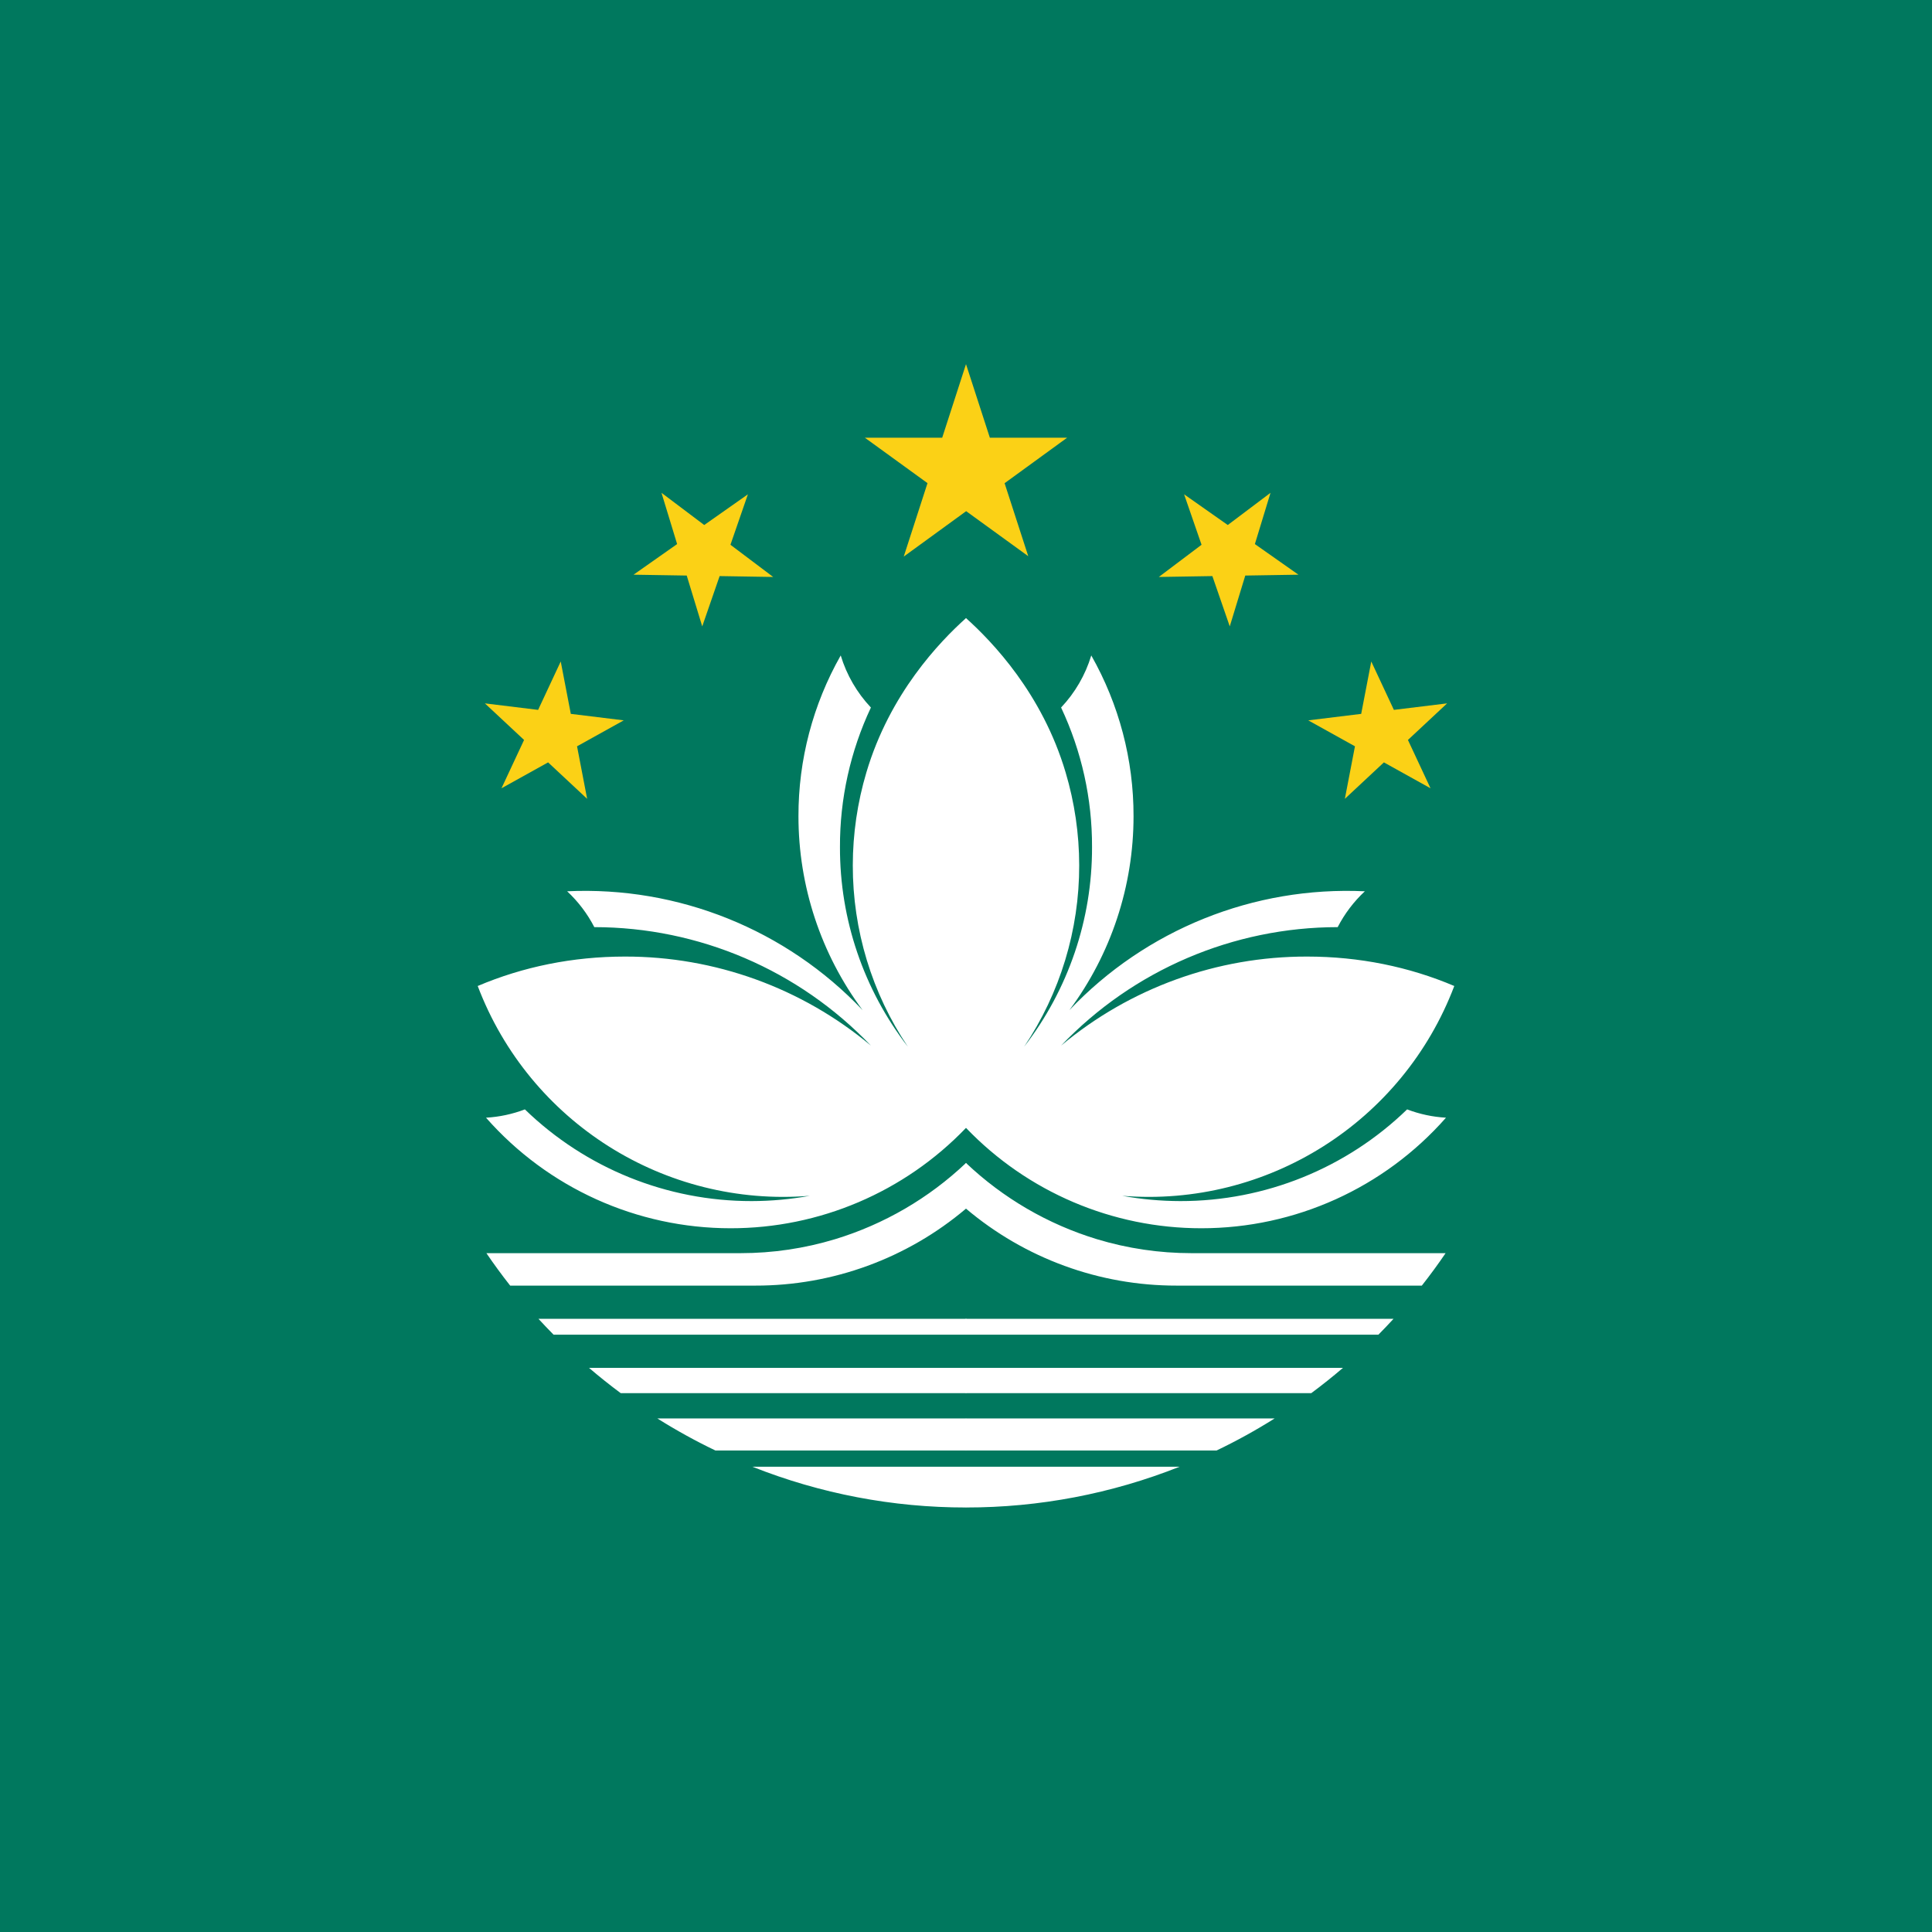
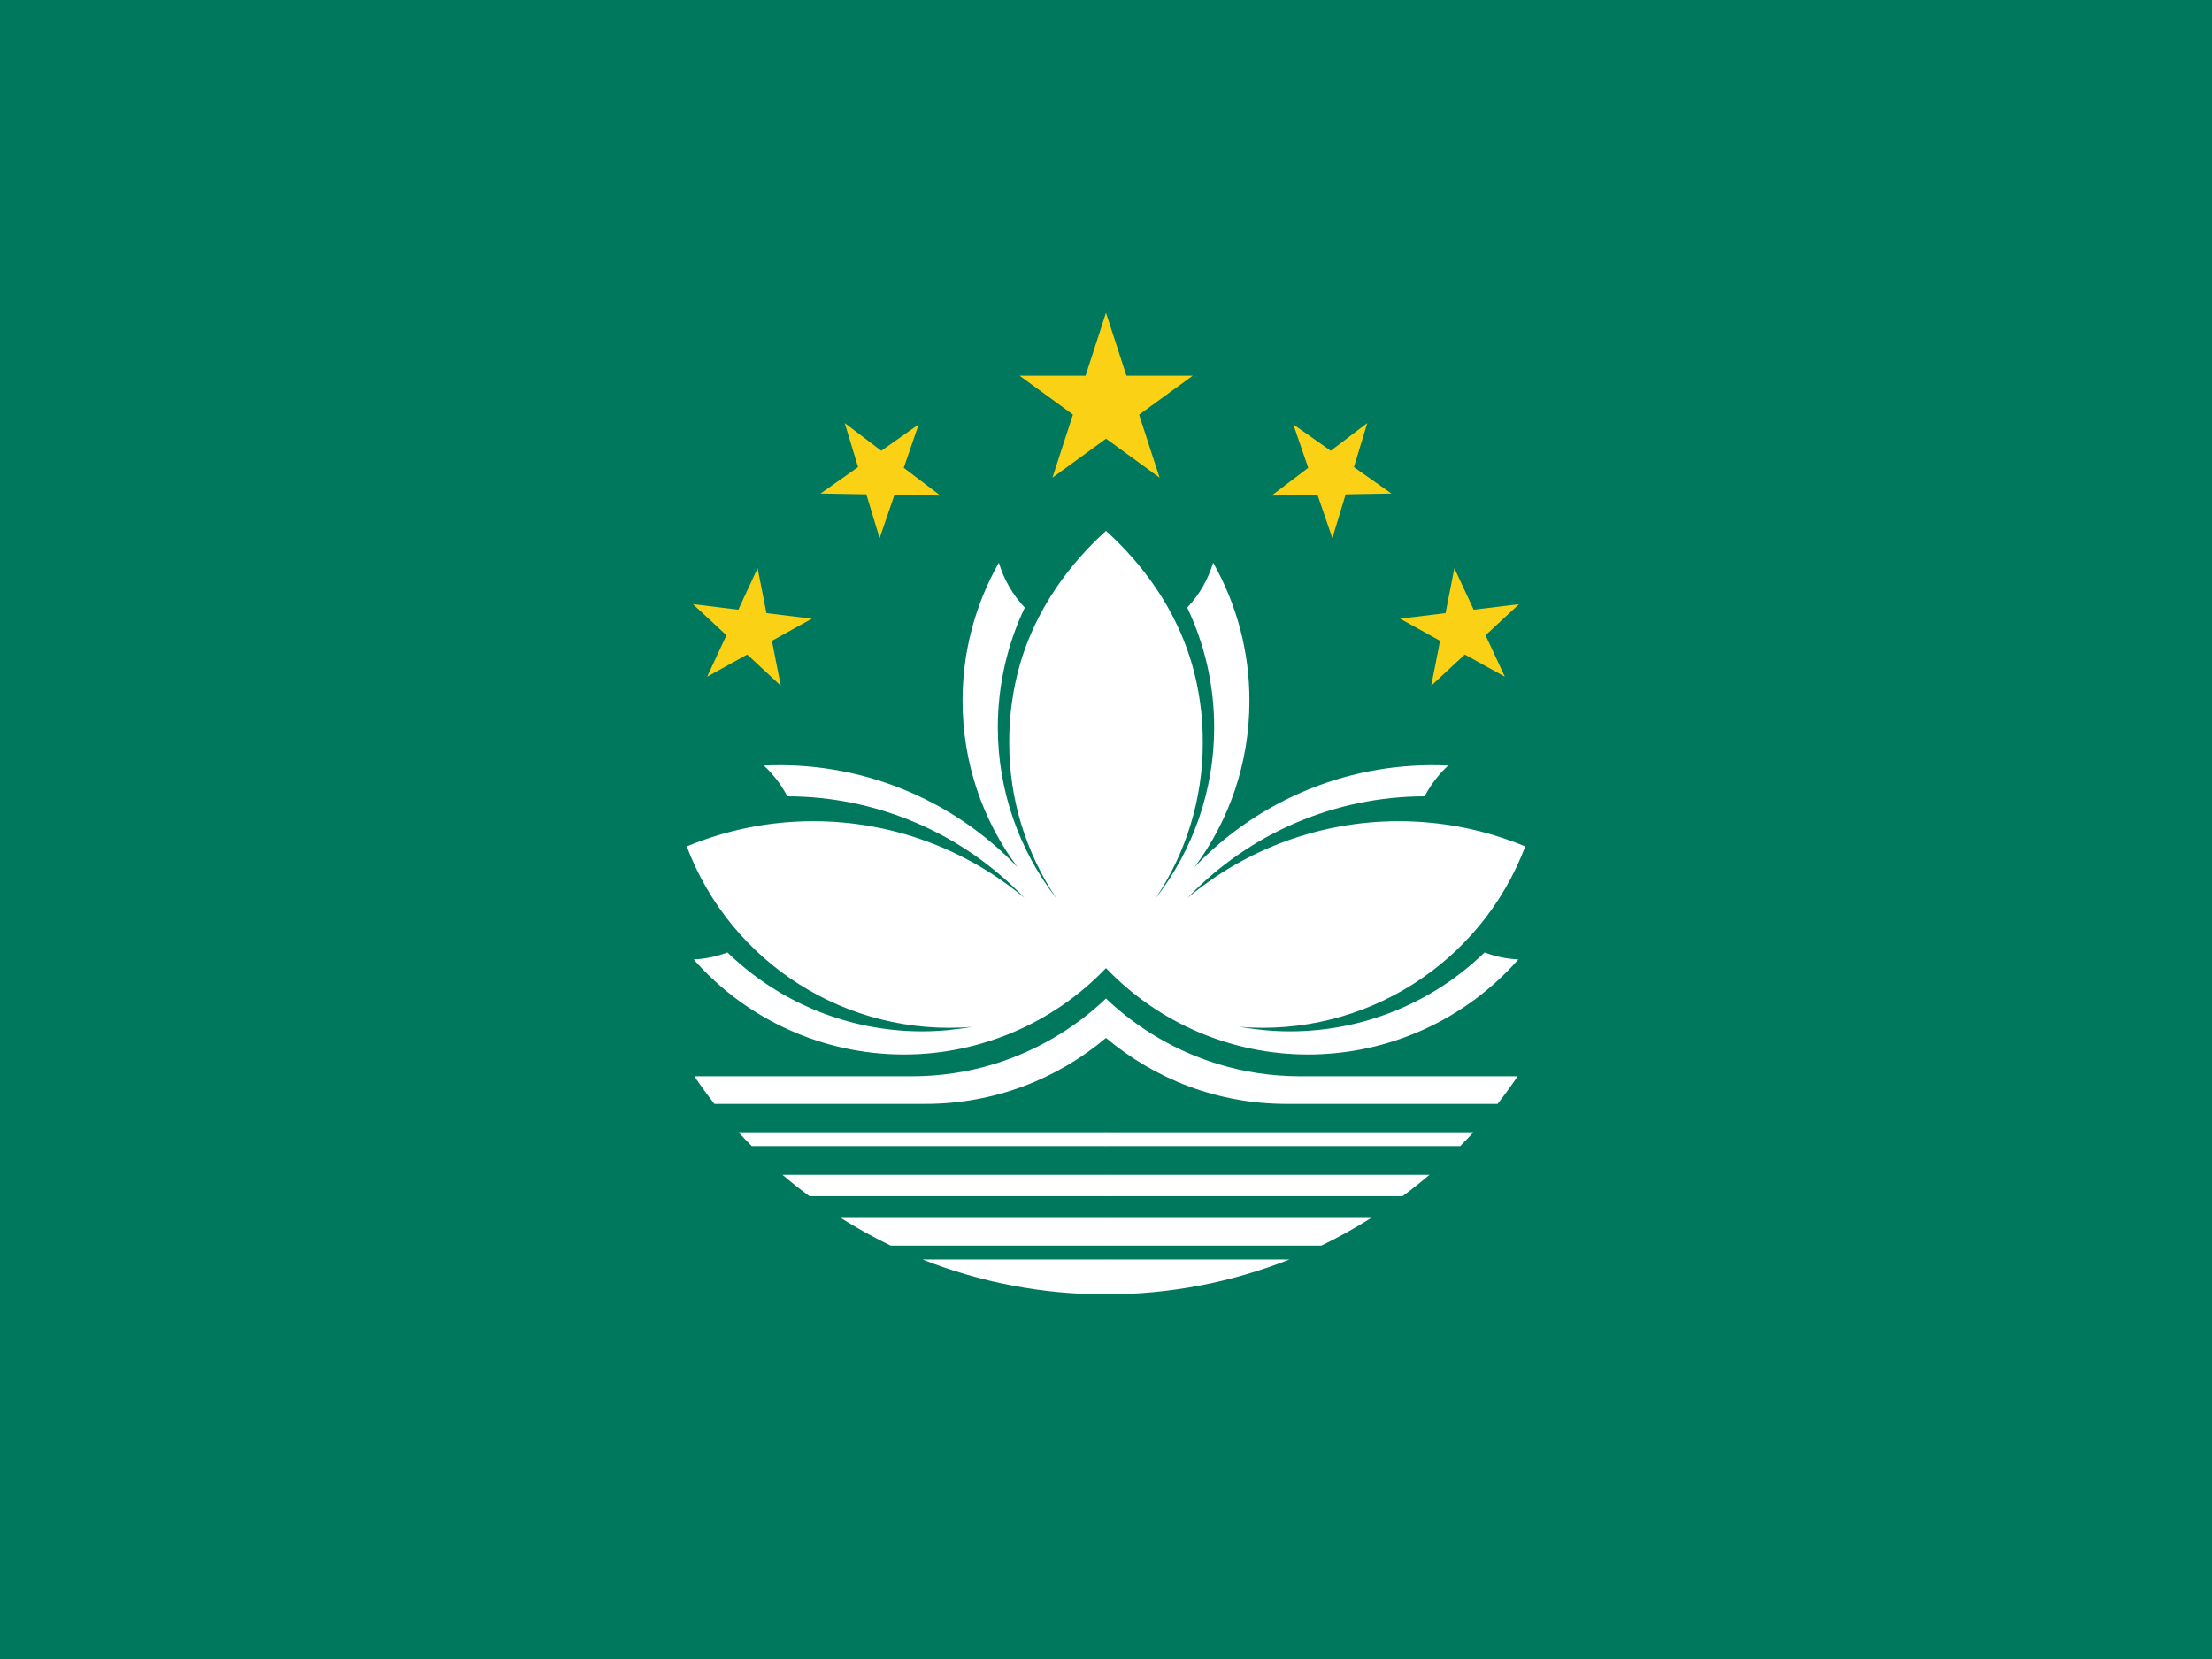
- <svg xmlns="http://www.w3.org/2000/svg" xmlns:xlink="http://www.w3.org/1999/xlink" id="flag-icon-css-mo" viewBox="0 0 512 512">
-   <path fill="#00785e" d="M0 0h512v512H0z" />
-   <path fill="#fbd116" d="M272.5 147.4L256 96.5l-16.5 51 43.3-31.5h-53.6z" />
+ <svg xmlns="http://www.w3.org/2000/svg" xmlns:xlink="http://www.w3.org/1999/xlink" id="flag-icon-css-mo" viewBox="0 0 640 480">
+   <path fill="#00785e" d="M0 0h640v480H0z" />
+   <path fill="#fbd116" d="M295 108.7l40.5 29.5L320 90.5l-15.5 47.7 40.6-29.5z" />
  <g id="a">
-     <path fill="#fff" d="M256 353.7H146.7a156 156 0 01-4-4.2H256a2.3 2.3 0 011.5 2c0 1-.6 1.9-1.5 2.2zm0-33.4c.6-1.3 1.9-4.3 1.3-8a13.2 13.2 0 00-1.3-4.1 87.4 87.4 0 01-34.7 20.2 86.4 86.4 0 01-25 3.7h-67.4a154 154 0 006.3 8.6h65a86.2 86.2 0 0055.8-20.4zM139.1 294a34.4 34.4 0 01-10.3 2.2 86.3 86.3 0 0064.8 29.3 86.3 86.3 0 0062.4-26.6 470.3 470.3 0 004.8-62.9 470.3 470.3 0 00-4.8-72.2c-7 6.3-20.2 20-26.4 40.9a86.5 86.5 0 00-3.6 24.6 86.1 86.1 0 0014.6 48.1 86.1 86.1 0 01-18-52.9 86.1 86.1 0 018.2-37 34.7 34.7 0 01-8-13.8 86 86 0 00-11.2 42.6 86.1 86.1 0 0017 51.4 101.4 101.4 0 00-78.3-31.5 34.8 34.8 0 017.2 9.5 101.4 101.4 0 0173.3 31.4 101.3 101.3 0 00-65.2-23.6c-13.8 0-27 2.7-39 7.8a86.6 86.6 0 0088 55.6 87 87 0 01-15.4 1.4 86.2 86.2 0 01-60.1-24.3zM256 388.7h-56.6a153 153 0 0056.6 10.8 11.6 11.6 0 001.3-5.3 11.7 11.7 0 00-1.3-5.5zm0-26.2h-99.9a154 154 0 008.4 6.7H256a4.9 4.9 0 001.4-3.3c0-2-1.2-3.1-1.4-3.4zm0 13.4h-81.8a153.2 153.2 0 0015.4 8.5H256a8 8 0 001.2-4.5 8 8 0 00-1.2-4z" />
-     <path fill="#fbd116" d="M155.6 211.7l-7-36.4-15.7 33.6 32.4-18-36.8-4.5zm49.3-58.8l-29.6-22.3 10.8 35.4 12.1-35-30.3 21.3z" />
+     <path fill="#fff" d="M320 331.6H217.5a146.3 146.3 0 01-3.8-4H320a2.1 2.1 0 011.4 2c0 .8-.5 1.7-1.4 2zm0-31.3a13 13 0 001.2-7.6 12.4 12.4 0 00-1.2-3.8 82 82 0 01-32.5 19 81 81 0 01-23.5 3.5h-63.1a144.4 144.4 0 005.8 8h61c20 0 38.2-7.2 52.3-19.1zm-109.6-24.7a32.3 32.3 0 01-9.7 2 81 81 0 0060.8 27.5 80.9 80.9 0 0058.5-25 441 441 0 004.5-58.8 441 441 0 00-4.5-67.7c-6.6 6-19 18.7-24.8 38.3A81 81 0 00292 215a80.7 80.7 0 0013.7 45 80.7 80.7 0 01-17-49.5c0-12.4 2.8-24.2 7.8-34.7a32.5 32.5 0 01-7.5-13 80.7 80.7 0 00-10.5 40c0 18 5.9 34.7 15.9 48.1a95 95 0 00-73.4-29.4 32.6 32.6 0 016.8 8.9 95 95 0 0168.6 29.4 95 95 0 00-61-22.2 95 95 0 00-36.7 7.3 81.2 81.2 0 0082.6 52.2c-4.7.8-9.5 1.3-14.4 1.3a80.8 80.8 0 01-56.4-22.8zM320 364.4h-53.1a143.5 143.5 0 0053.1 10.1 11 11 0 001.3-5 11 11 0 00-1.3-5.1zm0-24.5h-93.6a143.8 143.8 0 007.8 6.2H320a4.6 4.6 0 001.3-3.1 4 4 0 00-1.3-3.1zm0 12.5h-76.7a143.6 143.6 0 0014.4 8H320a7.6 7.6 0 001.2-4.2 7.5 7.5 0 00-1.2-3.8z" />
+     <path fill="#fbd116" d="M200.5 174.8l25.4 23.6-6.7-34-14.6 31.4 30.3-16.8zm36.9-32l34.7.6-27.7-21 10.1 33.3 11.3-32.9z" />
  </g>
-   <use width="100%" height="100%" transform="matrix(-1 0 0 1 512 0)" xlink:href="#a" />
+   <use width="100%" height="100%" transform="matrix(-1 0 0 1 640 0)" xlink:href="#a" />
</svg>
